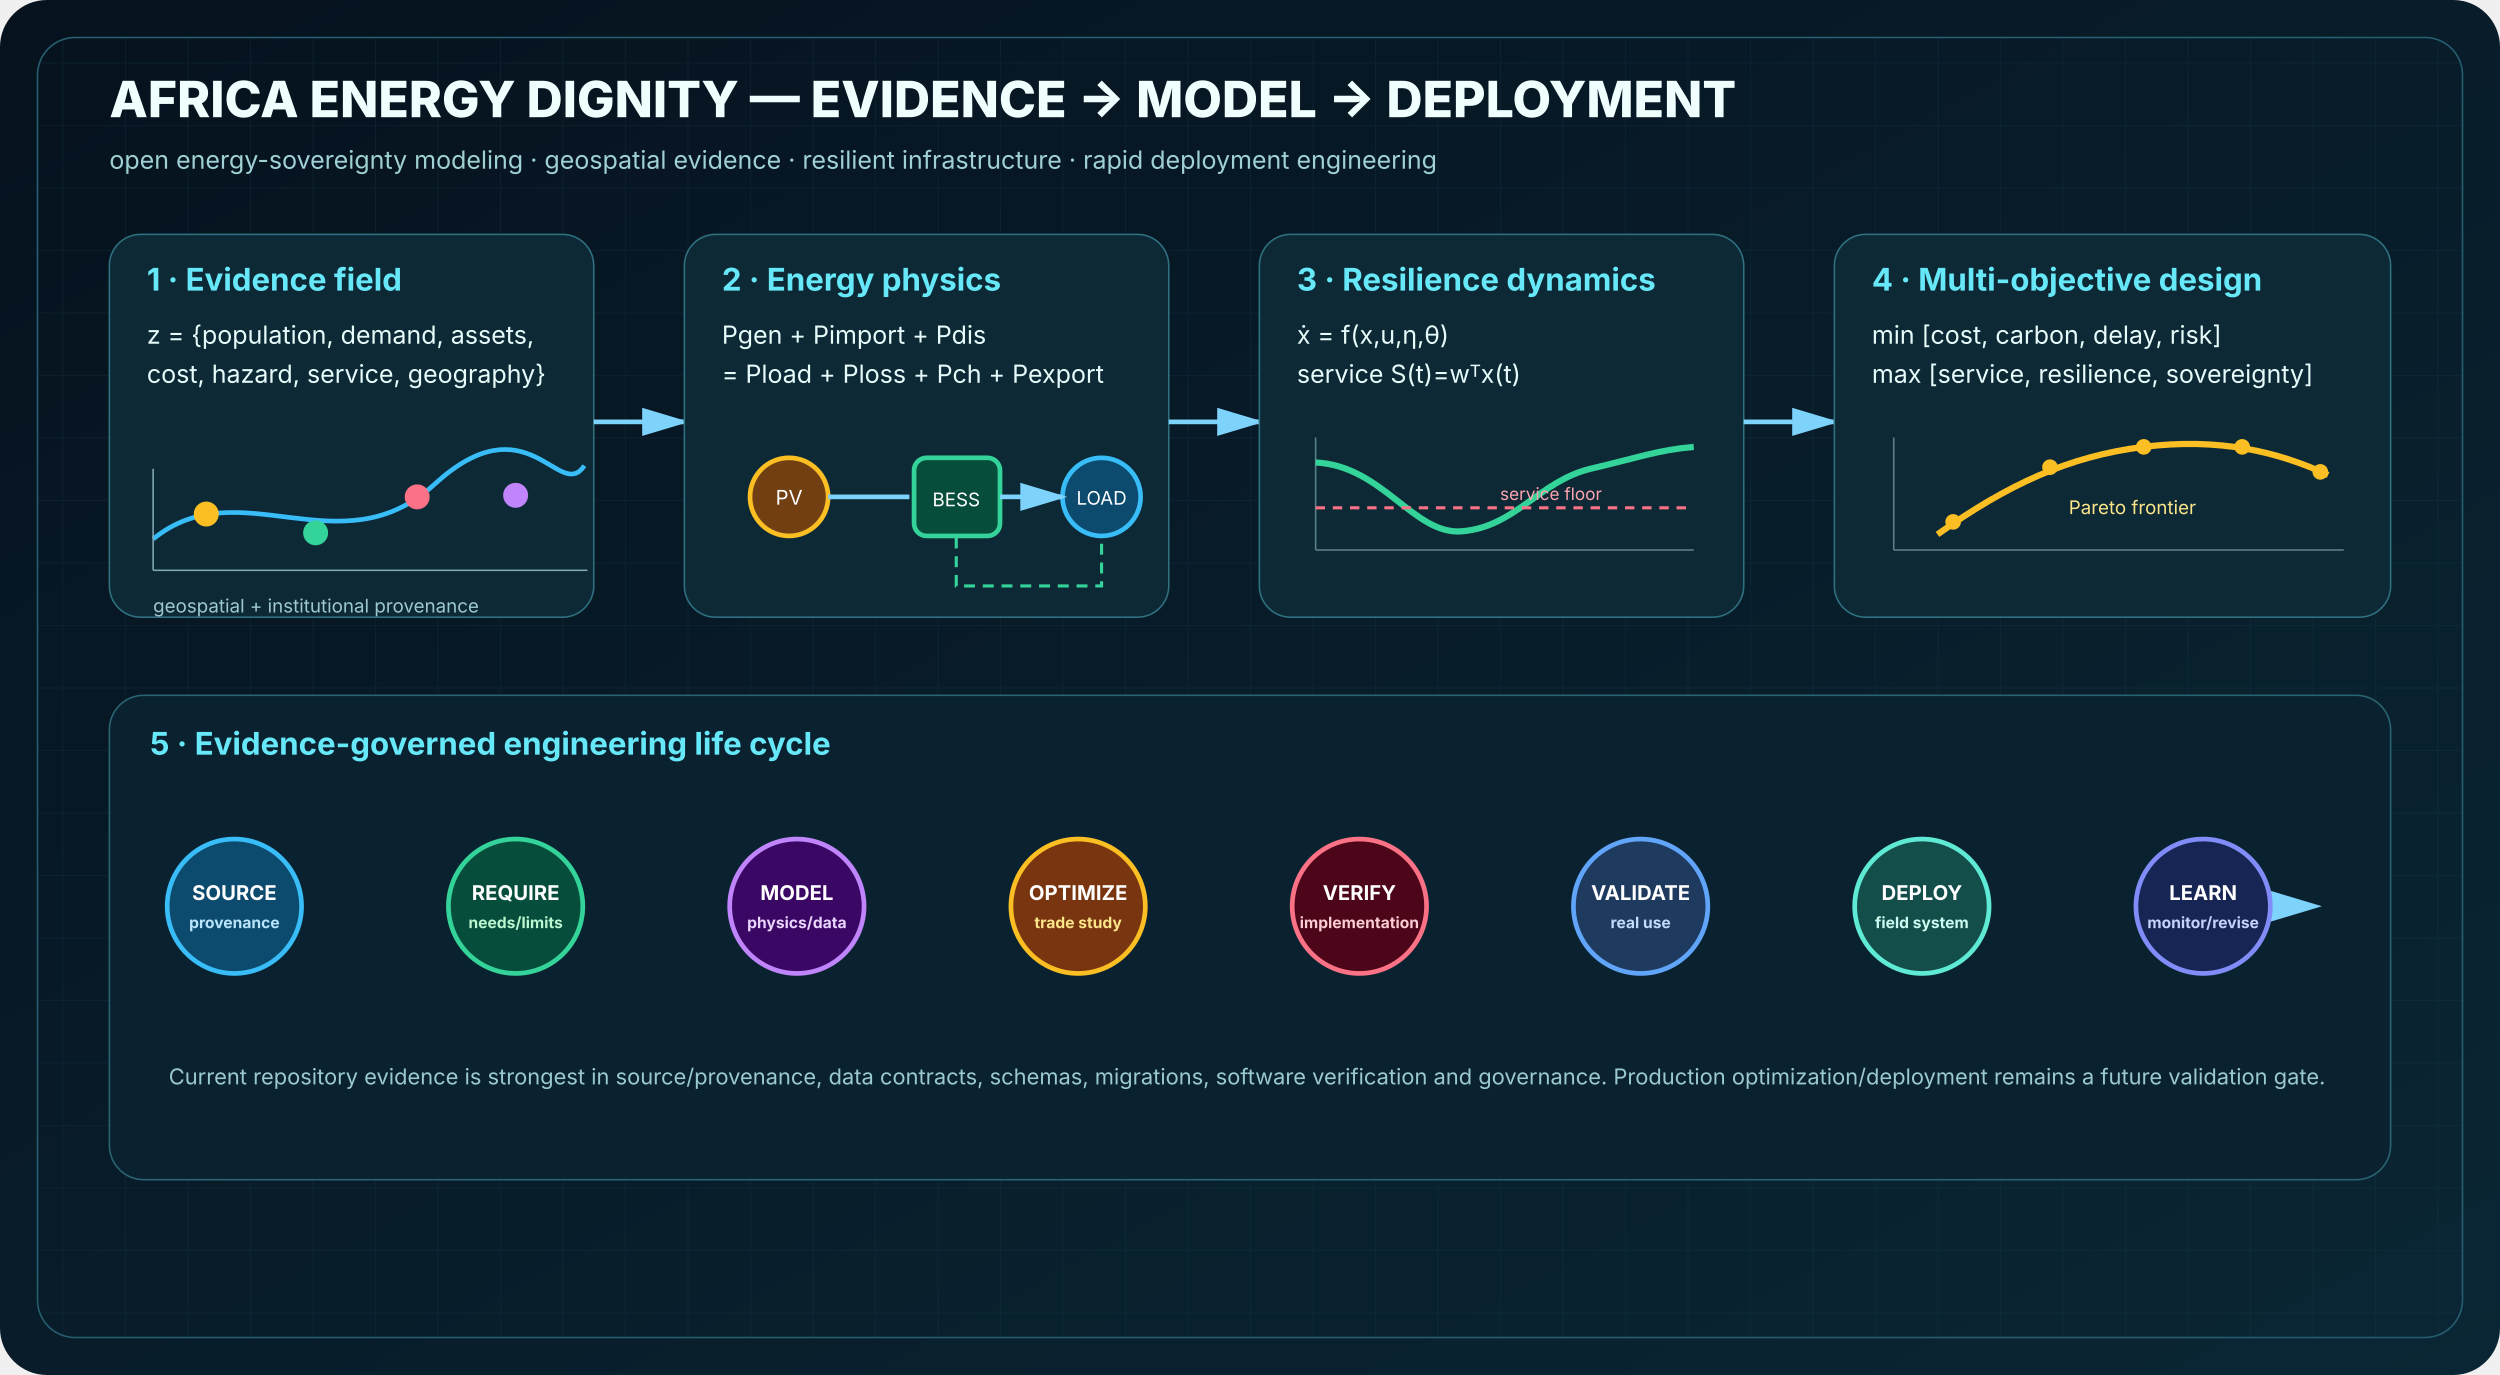
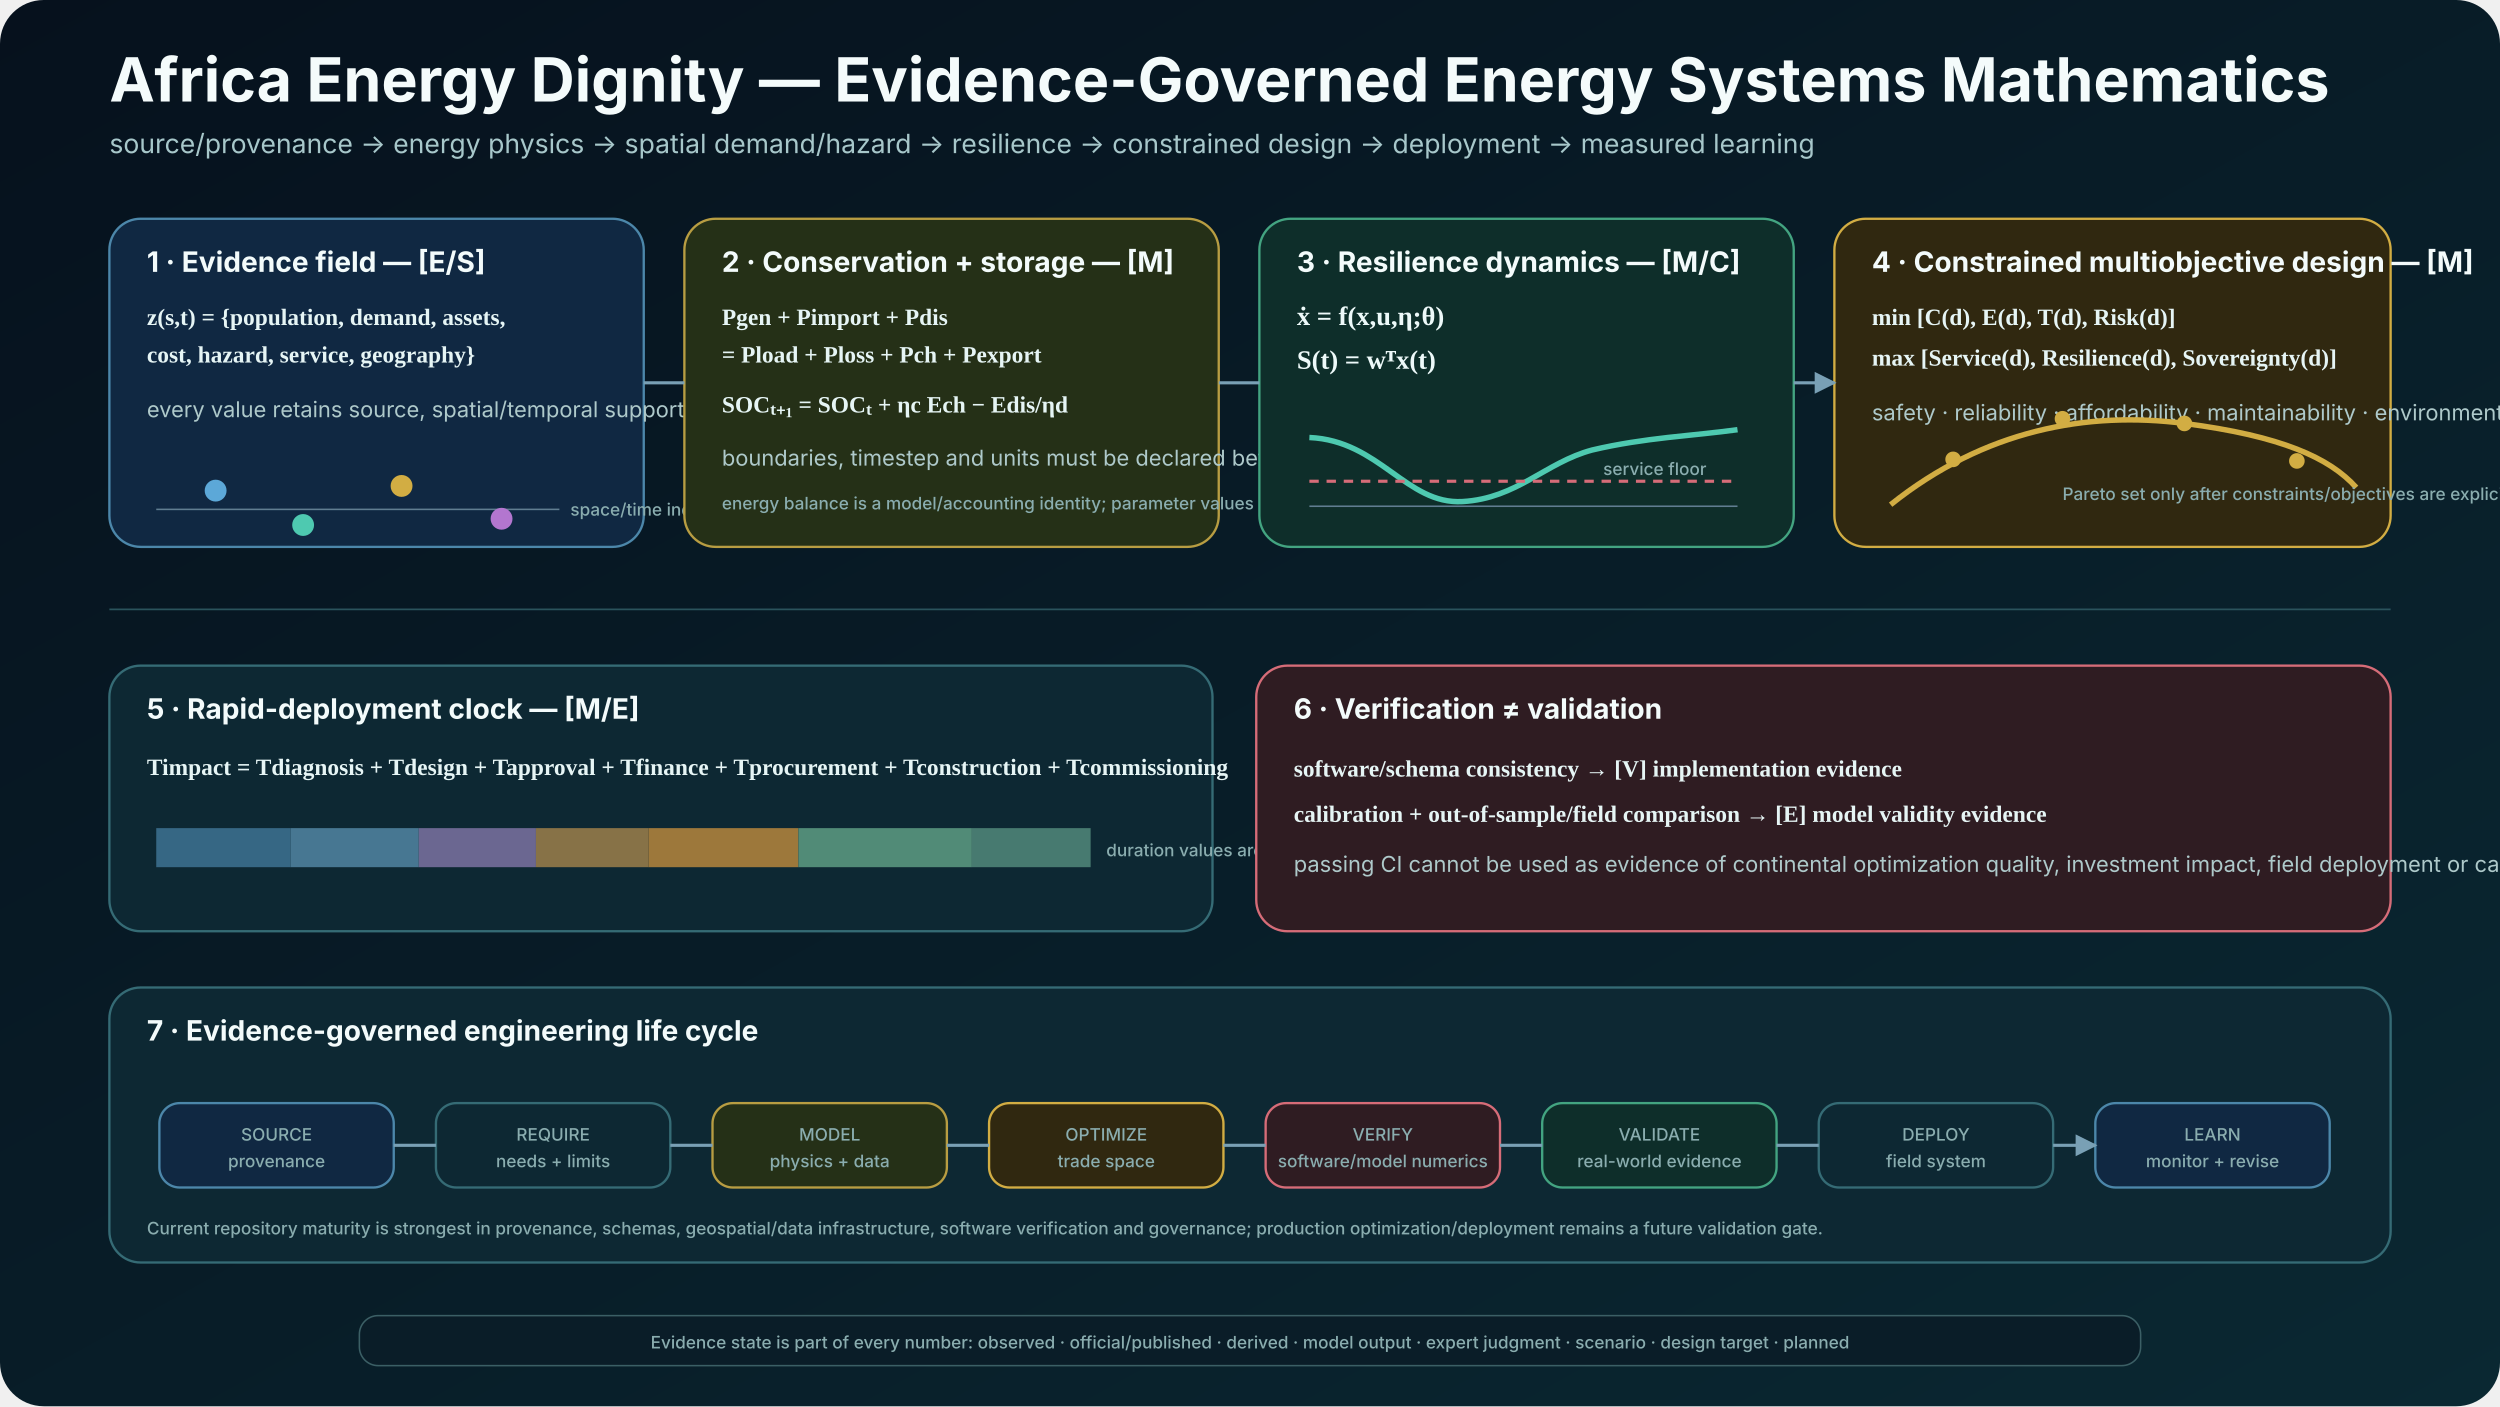
- <svg xmlns="http://www.w3.org/2000/svg" width="1600" height="880" viewBox="0 0 1600 880" role="img" aria-labelledby="t d">
+ <svg xmlns="http://www.w3.org/2000/svg" viewBox="0 0 1600 900" role="img" aria-labelledby="title desc">
  <defs>
-     <linearGradient id="bg" x1="0" x2="1" y1="0" y2="1">
-       <stop stop-color="#06121e" />
-       <stop offset="1" stop-color="#0a2634" />
+     <linearGradient id="bg" x1="0" y1="0" x2="1" y2="1">
+       <stop offset="0" stop-color="#06111d" />
+       <stop offset="1" stop-color="#0a2832" />
    </linearGradient>
-     <linearGradient id="flow" x1="0" x2="1">
-       <stop stop-color="#38bdf8" />
-       <stop offset=".5" stop-color="#34d399" />
-       <stop offset="1" stop-color="#fbbf24" />
-     </linearGradient>
-     <marker id="a" markerWidth="10" markerHeight="10" refX="9" refY="3" orient="auto">
-       <path d="M0 0L10 3L0 6z" fill="#7dd3fc" />
+     <marker id="a" viewBox="0 0 10 10" refX="9" refY="5" markerWidth="7" markerHeight="7" orient="auto">
+       <path d="M0 0L10 5L0 10z" fill="#79a0b5" />
    </marker>
-     <pattern id="grid" width="40" height="40" patternUnits="userSpaceOnUse">
-       <path d="M40 0H0V40" fill="none" stroke="#1a4b5c" stroke-opacity=".25" />
-     </pattern>
+     <style>
+       .title{font:700 39px ui-sans-serif,system-ui,-apple-system,Segoe UI,sans-serif;fill:#f4fbfb}.sub{font:400 17px ui-sans-serif,system-ui,-apple-system,Segoe UI,sans-serif;fill:#a7c7ca}.head{font:700 18px ui-sans-serif,system-ui,-apple-system,Segoe UI,sans-serif;fill:#f3fbfb}.body{font:400 14px ui-sans-serif,system-ui,-apple-system,Segoe UI,sans-serif;fill:#aec9ca}.tiny{font:500 11px ui-sans-serif,system-ui,-apple-system,Segoe UI,sans-serif;fill:#8aadaf}.math{font:600 17px Georgia,Times New Roman,serif;fill:#edf9f9}.math2{font:600 15px Georgia,Times New Roman,serif;fill:#e6f5f5}.card{fill:#0d2833;stroke:#356b75;stroke-width:1.5}.source{fill:#102842;stroke:#4c87aa;stroke-width:1.5}.energy{fill:#253017;stroke:#b89d42;stroke-width:1.5}.res{fill:#0e2e2a;stroke:#43a481;stroke-width:1.5}.opt{fill:#302810;stroke:#d2ad43;stroke-width:1.5}.verify{fill:#2f1c22;stroke:#d66c78;stroke-width:1.5}.flow{fill:none;stroke:#79a0b5;stroke-width:2;marker-end:url(#a)}.dash{fill:none;stroke:#d2ad43;stroke-width:2;stroke-dasharray:7 6}.rule{stroke:#2a535c;stroke-width:1.1}
+     </style>
  </defs>
-   <rect width="1600" height="880" rx="30" fill="url(#bg)" />
-   <rect x="24" y="24" width="1552" height="832" rx="24" fill="url(#grid)" stroke="#255f71" />
-   <g font-family="Inter,Segoe UI,Arial">
-     <text x="70" y="75" fill="#effffd" font-size="32" font-weight="800">AFRICA ENERGY DIGNITY — EVIDENCE → MODEL → DEPLOYMENT</text>
-     <text x="70" y="108" fill="#9fd1d4" font-size="16">open energy-sovereignty modeling · geospatial evidence · resilient infrastructure · rapid deployment engineering</text>
-     <rect x="70" y="150" width="310" height="245" rx="20" fill="#0c2935" stroke="#2f7180" />
-     <text x="94" y="186" fill="#67e8f9" font-size="20" font-weight="700">1 · Evidence field</text>
-     <text x="94" y="220" fill="#e8fbfb" font-size="16">z = {population, demand, assets,</text>
-     <text x="94" y="245" fill="#e8fbfb" font-size="16">cost, hazard, service, geography}</text>
-     <g transform="translate(98 280)">
-       <path d="M0 65 C55 20,120 85,180 30 S260 42,276 18" fill="none" stroke="#38bdf8" stroke-width="3" />
-       <circle cx="34" cy="49" r="8" fill="#fbbf24" />
-       <circle cx="104" cy="61" r="8" fill="#34d399" />
-       <circle cx="169" cy="38" r="8" fill="#fb7185" />
-       <circle cx="232" cy="37" r="8" fill="#c084fc" />
-       <g stroke="#82a8b4" stroke-width="1">
-         <path d="M0 85H278" />
-         <path d="M0 20V85" />
-       </g>
-       <text x="0" y="112" fill="#9ec8d0" font-size="12">geospatial + institutional provenance</text>
-     </g>
-     <path d="M380 270H438" stroke="#7dd3fc" stroke-width="3" marker-end="url(#a)" />
-     <rect x="438" y="150" width="310" height="245" rx="20" fill="#0c2935" stroke="#2f7180" />
-     <text x="462" y="186" fill="#67e8f9" font-size="20" font-weight="700">2 · Energy physics</text>
-     <text x="462" y="220" fill="#e8fbfb" font-size="16">Pgen + Pimport + Pdis</text>
-     <text x="462" y="245" fill="#e8fbfb" font-size="16">= Pload + Ploss + Pch + Pexport</text>
-     <g transform="translate(470 280)">
-       <circle cx="35" cy="38" r="25" fill="#713f12" stroke="#fbbf24" stroke-width="3" />
-       <text x="35" y="43" text-anchor="middle" fill="#fff" font-size="13">PV</text>
-       <rect x="115" y="13" width="55" height="50" rx="8" fill="#064e3b" stroke="#34d399" stroke-width="3" />
-       <text x="142" y="44" text-anchor="middle" fill="#fff" font-size="12">BESS</text>
-       <circle cx="235" cy="38" r="25" fill="#0c4a6e" stroke="#38bdf8" stroke-width="3" />
-       <text x="235" y="43" text-anchor="middle" fill="#fff" font-size="12">LOAD</text>
-       <path d="M60 38H112M170 38H210" stroke="#7dd3fc" stroke-width="3" marker-end="url(#a)" />
-       <path d="M142 64V95H235V64" fill="none" stroke="#34d399" stroke-width="2" stroke-dasharray="7 5" />
-     </g>
-     <path d="M748 270H806" stroke="#7dd3fc" stroke-width="3" marker-end="url(#a)" />
-     <rect x="806" y="150" width="310" height="245" rx="20" fill="#0c2935" stroke="#2f7180" />
-     <text x="830" y="186" fill="#67e8f9" font-size="20" font-weight="700">3 · Resilience dynamics</text>
-     <text x="830" y="220" fill="#e8fbfb" font-size="16">ẋ = f(x,u,η,θ)</text>
-     <text x="830" y="245" fill="#e8fbfb" font-size="16">service S(t)=wᵀx(t)</text>
-     <line x1="842" y1="352" x2="1084" y2="352" stroke="#5b7f8b" />
-     <line x1="842" y1="352" x2="842" y2="280" stroke="#5b7f8b" />
-     <path d="M842 296 C885 298,905 343,936 340 C970 337,985 308,1018 300 C1048 293,1061 288,1084 286" fill="none" stroke="#34d399" stroke-width="4" />
-     <line x1="842" y1="325" x2="1084" y2="325" stroke="#fb7185" stroke-width="2" stroke-dasharray="6 5" />
-     <text x="960" y="320" fill="#fda4af" font-size="11">service floor</text>
-     <path d="M1116 270H1174" stroke="#7dd3fc" stroke-width="3" marker-end="url(#a)" />
-     <rect x="1174" y="150" width="356" height="245" rx="20" fill="#0c2935" stroke="#2f7180" />
-     <text x="1198" y="186" fill="#67e8f9" font-size="20" font-weight="700">4 · Multi-objective design</text>
-     <text x="1198" y="220" fill="#e8fbfb" font-size="16">min [cost, carbon, delay, risk]</text>
-     <text x="1198" y="245" fill="#e8fbfb" font-size="16">max [service, resilience, sovereignty]</text>
-     <line x1="1212" y1="352" x2="1500" y2="352" stroke="#5b7f8b" />
-     <line x1="1212" y1="352" x2="1212" y2="280" stroke="#5b7f8b" />
-     <path d="M1240 342 C1285 310,1324 292,1372 286 C1420 280,1458 289,1490 304" fill="none" stroke="#fbbf24" stroke-width="4" />
-     <g fill="#fbbf24">
-       <circle cx="1250" cy="334" r="5" />
-       <circle cx="1312" cy="299" r="5" />
-       <circle cx="1372" cy="286" r="5" />
-       <circle cx="1435" cy="286" r="5" />
-       <circle cx="1485" cy="302" r="5" />
-     </g>
-     <text x="1324" y="329" fill="#fde68a" font-size="12">Pareto frontier</text>
-     <rect x="70" y="445" width="1460" height="310" rx="22" fill="#0a2230" stroke="#2a6473" />
-     <text x="96" y="483" fill="#67e8f9" font-size="20" font-weight="700">5 · Evidence-governed engineering life cycle</text>
-     <path d="M110 580H1480" stroke="url(#flow)" stroke-width="6" marker-end="url(#a)" />
-     <g font-size="13" font-weight="700">
-       <circle cx="150" cy="580" r="43" fill="#0c4a6e" stroke="#38bdf8" stroke-width="3" />
-       <text x="150" y="576" text-anchor="middle" fill="#fff">SOURCE</text>
-       <text x="150" y="594" text-anchor="middle" fill="#bae6fd" font-size="10">provenance</text>
-       <circle cx="330" cy="580" r="43" fill="#064e3b" stroke="#34d399" stroke-width="3" />
-       <text x="330" y="576" text-anchor="middle" fill="#fff">REQUIRE</text>
-       <text x="330" y="594" text-anchor="middle" fill="#bbf7d0" font-size="10">needs/limits</text>
-       <circle cx="510" cy="580" r="43" fill="#3b0764" stroke="#c084fc" stroke-width="3" />
-       <text x="510" y="576" text-anchor="middle" fill="#fff">MODEL</text>
-       <text x="510" y="594" text-anchor="middle" fill="#e9d5ff" font-size="10">physics/data</text>
-       <circle cx="690" cy="580" r="43" fill="#78350f" stroke="#fbbf24" stroke-width="3" />
-       <text x="690" y="576" text-anchor="middle" fill="#fff">OPTIMIZE</text>
-       <text x="690" y="594" text-anchor="middle" fill="#fde68a" font-size="10">trade study</text>
-       <circle cx="870" cy="580" r="43" fill="#4c0519" stroke="#fb7185" stroke-width="3" />
-       <text x="870" y="576" text-anchor="middle" fill="#fff">VERIFY</text>
-       <text x="870" y="594" text-anchor="middle" fill="#fecdd3" font-size="10">implementation</text>
-       <circle cx="1050" cy="580" r="43" fill="#1e3a5f" stroke="#60a5fa" stroke-width="3" />
-       <text x="1050" y="576" text-anchor="middle" fill="#fff">VALIDATE</text>
-       <text x="1050" y="594" text-anchor="middle" fill="#bfdbfe" font-size="10">real use</text>
-       <circle cx="1230" cy="580" r="43" fill="#134e4a" stroke="#5eead4" stroke-width="3" />
-       <text x="1230" y="576" text-anchor="middle" fill="#fff">DEPLOY</text>
-       <text x="1230" y="594" text-anchor="middle" fill="#ccfbf1" font-size="10">field system</text>
-       <circle cx="1410" cy="580" r="43" fill="#172554" stroke="#818cf8" stroke-width="3" />
-       <text x="1410" y="576" text-anchor="middle" fill="#fff">LEARN</text>
-       <text x="1410" y="594" text-anchor="middle" fill="#c7d2fe" font-size="10">monitor/revise</text>
-     </g>
-     <text x="108" y="694" fill="#9bc9d0" font-size="14">Current repository evidence is strongest in source/provenance, data contracts, schemas, migrations, software verification and governance. Production optimization/deployment remains a future validation gate.</text>
+   <rect width="1600" height="900" rx="28" fill="url(#bg)" />
+   <text x="70" y="65" class="title">Africa Energy Dignity — Evidence-Governed Energy Systems Mathematics</text>
+   <text x="70" y="98" class="sub">source/provenance → energy physics → spatial demand/hazard → resilience → constrained design → deployment → measured learning</text>
+   <rect x="70" y="140" width="342" height="210" rx="20" class="source" />
+   <text x="94" y="174" class="head">1 · Evidence field — [E/S]</text>
+   <text x="94" y="208" class="math2">z(s,t) = {population, demand, assets,</text>
+   <text x="94" y="232" class="math2">cost, hazard, service, geography}</text>
+   <text x="94" y="267" class="body">every value retains source, spatial/temporal support, units, license and evidence state</text>
+   <g transform="translate(100 294)">
+     <line x1="0" y1="32" x2="258" y2="32" stroke="#607d91" />
+     <circle cx="38" cy="20" r="7" fill="#5ca8d8" />
+     <circle cx="94" cy="42" r="7" fill="#4ec9b0" />
+     <circle cx="157" cy="17" r="7" fill="#d2ad43" />
+     <circle cx="221" cy="38" r="7" fill="#b376cf" />
+     <text x="265" y="36" class="tiny">space/time indexed evidence</text>
  </g>
+   <rect x="438" y="140" width="342" height="210" rx="20" class="energy" />
+   <text x="462" y="174" class="head">2 · Conservation + storage — [M]</text>
+   <text x="462" y="208" class="math2">Pgen + Pimport + Pdis</text>
+   <text x="462" y="232" class="math2">= Pload + Ploss + Pch + Pexport</text>
+   <text x="462" y="264" class="math2">SOCₜ₊₁ = SOCₜ + ηc Ech − Edis/ηd</text>
+   <text x="462" y="298" class="body">boundaries, timestep and units must be declared before optimization</text>
+   <text x="462" y="326" class="tiny">energy balance is a model/accounting identity; parameter values require evidence</text>
+   <rect x="806" y="140" width="342" height="210" rx="20" class="res" />
+   <text x="830" y="174" class="head">3 · Resilience dynamics — [M/C]</text>
+   <text x="830" y="208" class="math">ẋ = f(x,u,η;θ)</text>
+   <text x="830" y="236" class="math">S(t) = wᵀx(t)</text>
+   <g transform="translate(838 270)">
+     <line x1="0" y1="54" x2="274" y2="54" stroke="#607d91" />
+     <path d="M0 10 C45 12 62 53 98 51 C133 49 151 26 181 18 C215 10 245 9 274 5" fill="none" stroke="#4ec9b0" stroke-width="3.5" />
+     <line x1="0" y1="38" x2="274" y2="38" stroke="#d66c78" stroke-width="2" stroke-dasharray="6 5" />
+     <text x="188" y="34" class="tiny">service floor</text>
+   </g>
+   <rect x="1174" y="140" width="356" height="210" rx="20" class="opt" />
+   <text x="1198" y="174" class="head">4 · Constrained multiobjective design — [M]</text>
+   <text x="1198" y="208" class="math2">min [C(d), E(d), T(d), Risk(d)]</text>
+   <text x="1198" y="234" class="math2">max [Service(d), Resilience(d), Sovereignty(d)]</text>
+   <text x="1198" y="269" class="body">safety · reliability · affordability · maintainability · environmental limits · local capability</text>
+   <path d="M1210 323 C1270 275 1336 263 1398 271 S1491 293 1508 312" fill="none" stroke="#d2ad43" stroke-width="3.5" />
+   <g fill="#d2ad43">
+     <circle cx="1250" cy="294" r="5" />
+     <circle cx="1320" cy="268" r="5" />
+     <circle cx="1398" cy="271" r="5" />
+     <circle cx="1470" cy="295" r="5" />
+   </g>
+   <text x="1320" y="320" class="tiny">Pareto set only after constraints/objectives are explicit</text>
+   <path d="M412 245H438M780 245H806M1148 245H1174" class="flow" />
+   <line x1="70" y1="390" x2="1530" y2="390" class="rule" />
+   <rect x="70" y="426" width="706" height="170" rx="20" class="card" />
+   <text x="94" y="460" class="head">5 · Rapid-deployment clock — [M/E]</text>
+   <text x="94" y="496" class="math2">Timpact = Tdiagnosis + Tdesign + Tapproval + Tfinance + Tprocurement + Tconstruction + Tcommissioning</text>
+   <g transform="translate(100 530)">
+     <rect x="0" y="0" width="86" height="25" fill="#366784" />
+     <rect x="86" y="0" width="82" height="25" fill="#477792" />
+     <rect x="168" y="0" width="75" height="25" fill="#6b6791" />
+     <rect x="243" y="0" width="72" height="25" fill="#877247" />
+     <rect x="315" y="0" width="96" height="25" fill="#9d783b" />
+     <rect x="411" y="0" width="111" height="25" fill="#518b77" />
+     <rect x="522" y="0" width="76" height="25" fill="#477a70" />
+     <text x="608" y="18" class="tiny">duration values are empirical only if sourced</text>
+   </g>
+   <rect x="804" y="426" width="726" height="170" rx="20" class="verify" />
+   <text x="828" y="460" class="head">6 · Verification ≠ validation</text>
+   <text x="828" y="497" class="math2">software/schema consistency → [V] implementation evidence</text>
+   <text x="828" y="526" class="math2">calibration + out-of-sample/field comparison → [E] model validity evidence</text>
+   <text x="828" y="558" class="body">passing CI cannot be used as evidence of continental optimization quality, investment impact, field deployment or causal productive outcomes</text>
+   <rect x="70" y="632" width="1460" height="176" rx="20" class="card" />
+   <text x="94" y="666" class="head">7 · Evidence-governed engineering life cycle</text>
+   <g transform="translate(102 706)">
+     <rect x="0" y="0" width="150" height="54" rx="13" class="source" />
+     <text x="75" y="24" text-anchor="middle" class="tiny">SOURCE</text>
+     <text x="75" y="41" text-anchor="middle" class="tiny">provenance</text>
+     <rect x="177" y="0" width="150" height="54" rx="13" class="card" />
+     <text x="252" y="24" text-anchor="middle" class="tiny">REQUIRE</text>
+     <text x="252" y="41" text-anchor="middle" class="tiny">needs + limits</text>
+     <rect x="354" y="0" width="150" height="54" rx="13" class="energy" />
+     <text x="429" y="24" text-anchor="middle" class="tiny">MODEL</text>
+     <text x="429" y="41" text-anchor="middle" class="tiny">physics + data</text>
+     <rect x="531" y="0" width="150" height="54" rx="13" class="opt" />
+     <text x="606" y="24" text-anchor="middle" class="tiny">OPTIMIZE</text>
+     <text x="606" y="41" text-anchor="middle" class="tiny">trade space</text>
+     <rect x="708" y="0" width="150" height="54" rx="13" class="verify" />
+     <text x="783" y="24" text-anchor="middle" class="tiny">VERIFY</text>
+     <text x="783" y="41" text-anchor="middle" class="tiny">software/model numerics</text>
+     <rect x="885" y="0" width="150" height="54" rx="13" class="res" />
+     <text x="960" y="24" text-anchor="middle" class="tiny">VALIDATE</text>
+     <text x="960" y="41" text-anchor="middle" class="tiny">real-world evidence</text>
+     <rect x="1062" y="0" width="150" height="54" rx="13" class="card" />
+     <text x="1137" y="24" text-anchor="middle" class="tiny">DEPLOY</text>
+     <text x="1137" y="41" text-anchor="middle" class="tiny">field system</text>
+     <rect x="1239" y="0" width="150" height="54" rx="13" class="source" />
+     <text x="1314" y="24" text-anchor="middle" class="tiny">LEARN</text>
+     <text x="1314" y="41" text-anchor="middle" class="tiny">monitor + revise</text>
+     <path d="M150 27H177M327 27H354M504 27H531M681 27H708M858 27H885M1035 27H1062M1212 27H1239" class="flow" />
+   </g>
+   <text x="94" y="790" class="tiny">Current repository maturity is strongest in provenance, schemas, geospatial/data infrastructure, software verification and governance; production optimization/deployment remains a future validation gate.</text>
+   <rect x="230" y="842" width="1140" height="32" rx="12" fill="#0a1d28" stroke="#3b5f65" />
+   <text x="800" y="863" text-anchor="middle" class="tiny">Evidence state is part of every number: observed · official/published · derived · model output · expert judgment · scenario · design target · planned</text>
</svg>
